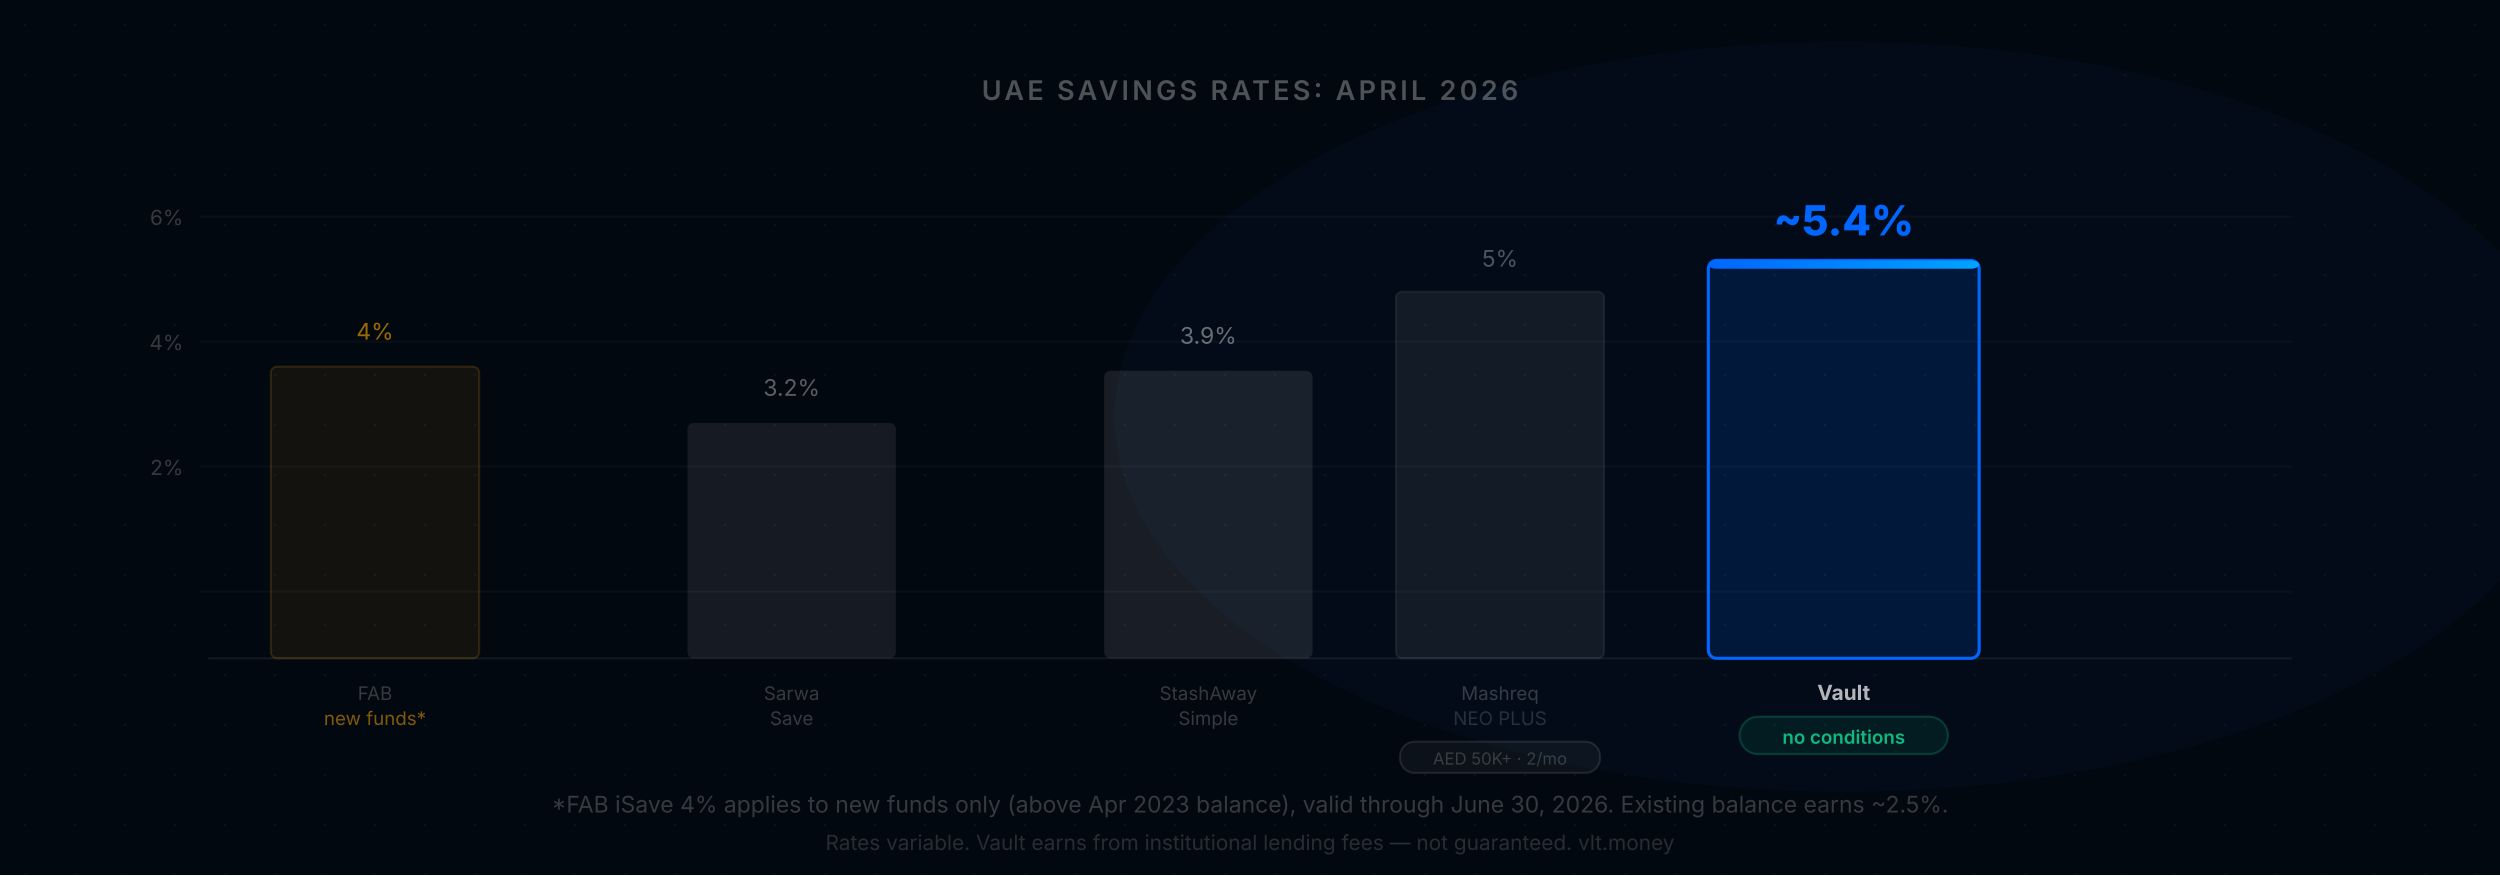
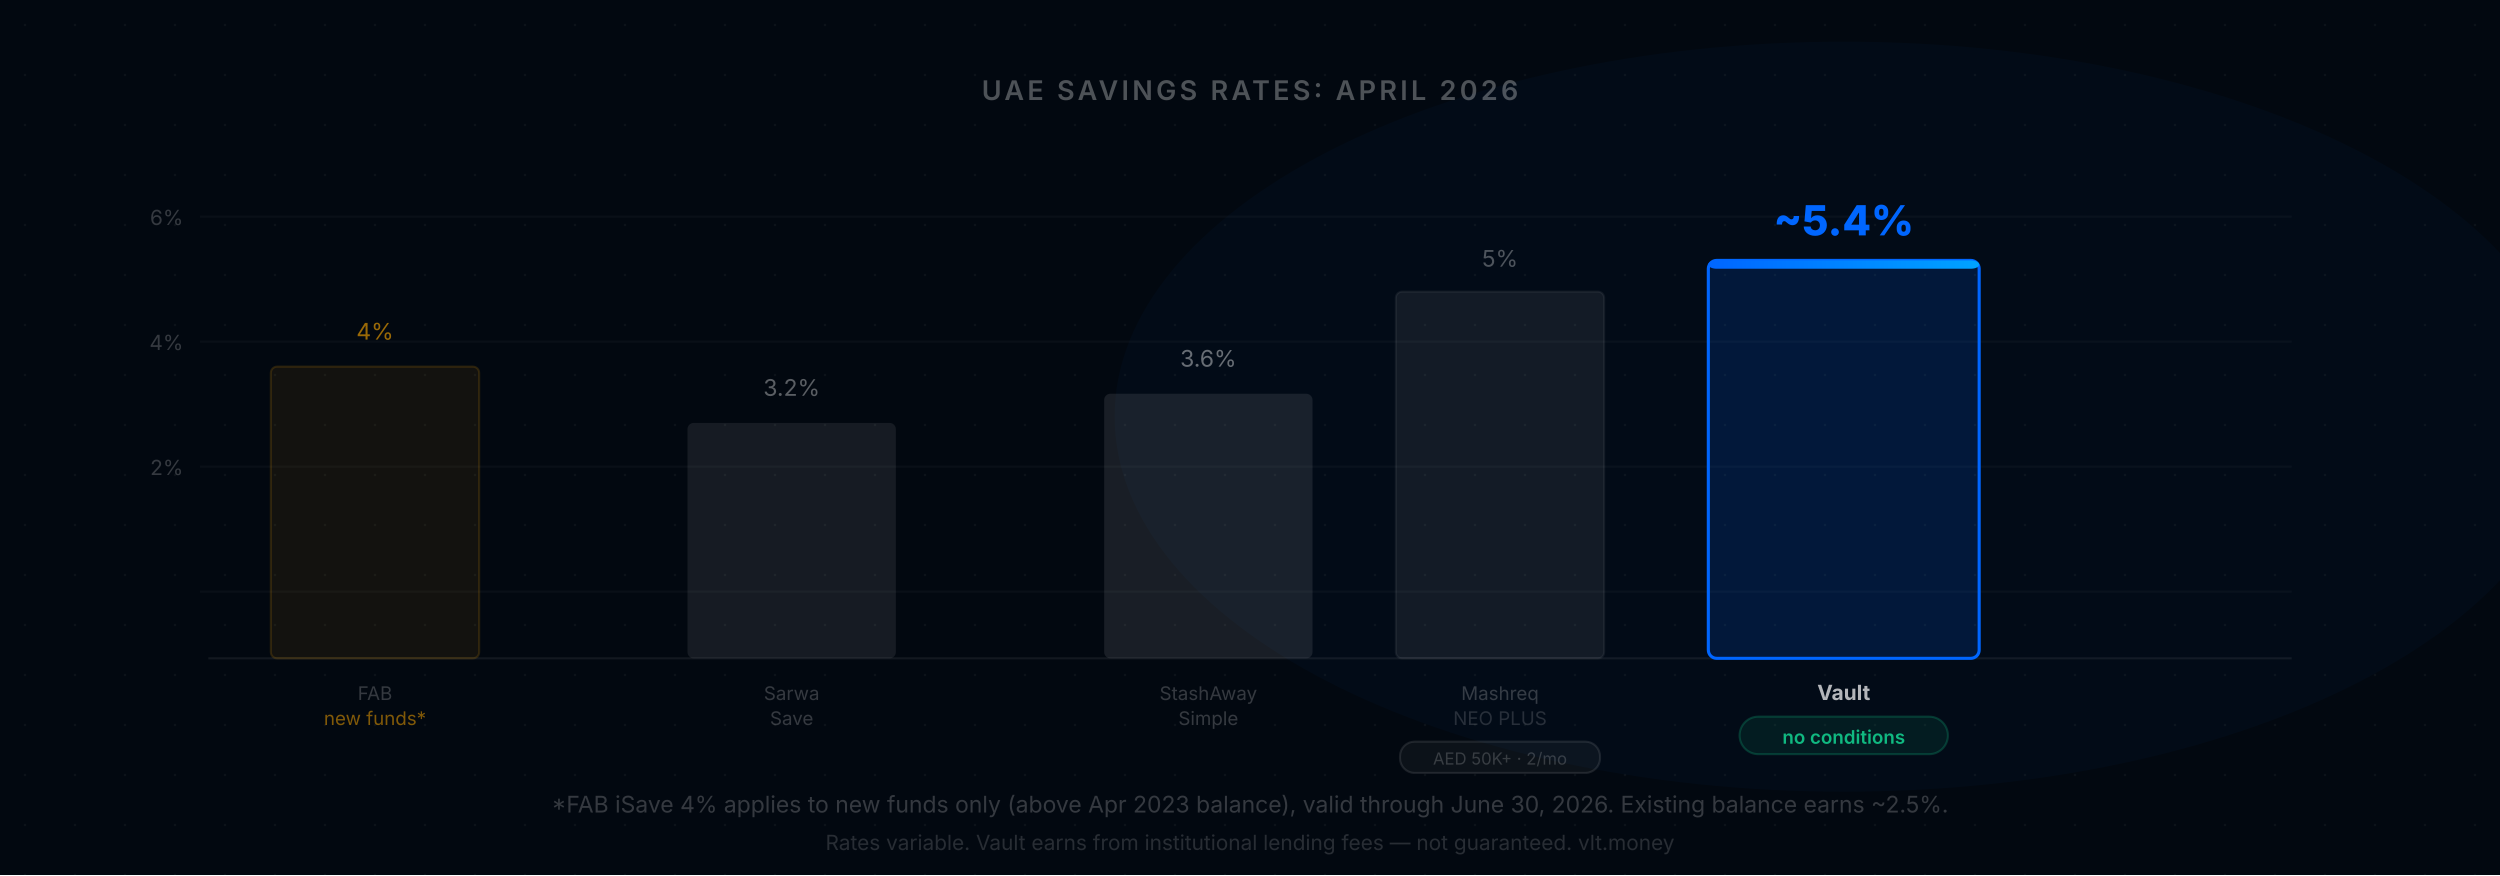
<svg xmlns="http://www.w3.org/2000/svg" width="1200" height="420" viewBox="0 0 1200 420">
  <defs>
    <pattern id="dots" width="24" height="24" patternUnits="userSpaceOnUse">
      <circle cx="12" cy="12" r="0.6" fill="rgba(255,255,255,0.04)" />
    </pattern>
    <linearGradient id="blueGrad" x1="0" y1="0" x2="1" y2="0">
      <stop offset="0%" stop-color="#0066FF" />
      <stop offset="100%" stop-color="#00A3FF" />
    </linearGradient>
  </defs>
  <rect width="1200" height="420" fill="#020810" />
  <rect width="1200" height="420" fill="url(#dots)" />
  <ellipse cx="885" cy="200" rx="350" ry="180" fill="rgba(0,102,255,0.03)" />
  <text x="600" y="48" text-anchor="middle" font-family="Inter, system-ui, sans-serif" font-size="13" font-weight="600" letter-spacing="0.12em" fill="rgba(255,255,255,0.3)">UAE SAVINGS RATES: APRIL 2026</text>
  <text x="88" y="108" text-anchor="end" font-family="Inter, system-ui, sans-serif" font-size="10" fill="rgba(255,255,255,0.2)">6%</text>
  <text x="88" y="168" text-anchor="end" font-family="Inter, system-ui, sans-serif" font-size="10" fill="rgba(255,255,255,0.2)">4%</text>
  <text x="88" y="228" text-anchor="end" font-family="Inter, system-ui, sans-serif" font-size="10" fill="rgba(255,255,255,0.2)">2%</text>
  <line x1="96" y1="104" x2="1100" y2="104" stroke="rgba(255,255,255,0.03)" stroke-width="1" />
  <line x1="96" y1="164" x2="1100" y2="164" stroke="rgba(255,255,255,0.03)" stroke-width="1" />
  <line x1="96" y1="224" x2="1100" y2="224" stroke="rgba(255,255,255,0.03)" stroke-width="1" />
  <line x1="96" y1="284" x2="1100" y2="284" stroke="rgba(255,255,255,0.03)" stroke-width="1" />
  <line x1="100" y1="316" x2="1100" y2="316" stroke="rgba(255,255,255,0.07)" stroke-width="1" />
  <rect x="130" y="176" width="100" height="140" rx="3" fill="rgba(255,170,0,0.07)" stroke="rgba(255,170,0,0.15)" stroke-width="1" />
  <text x="180" y="163" text-anchor="middle" font-family="Inter, system-ui, sans-serif" font-size="11" fill="rgba(255,170,0,0.6)">4%</text>
  <text x="180" y="336" text-anchor="middle" font-family="Inter, system-ui, sans-serif" font-size="9" fill="rgba(255,255,255,0.2)">FAB</text>
  <text x="180" y="348" text-anchor="middle" font-family="Inter, system-ui, sans-serif" font-size="9" fill="rgba(255,170,0,0.5)">new funds*</text>
  <rect x="330" y="203" width="100" height="113" rx="3" fill="rgba(255,255,255,0.08)" />
  <text x="380" y="190" text-anchor="middle" font-family="Inter, system-ui, sans-serif" font-size="11" fill="rgba(255,255,255,0.35)">3.2%</text>
  <text x="380" y="336" text-anchor="middle" font-family="Inter, system-ui, sans-serif" font-size="9" fill="rgba(255,255,255,0.2)">Sarwa</text>
  <text x="380" y="348" text-anchor="middle" font-family="Inter, system-ui, sans-serif" font-size="9" fill="rgba(255,255,255,0.2)">Save</text>
-   <rect x="530" y="178" width="100" height="138" rx="3" fill="rgba(255,255,255,0.09)" />
-   <text x="580" y="165" text-anchor="middle" font-family="Inter, system-ui, sans-serif" font-size="11" fill="rgba(255,255,255,0.4)">3.9%</text>
+   <rect x="530" y="189" width="100" height="127" rx="3" fill="rgba(255,255,255,0.09)" />
+   <text x="580" y="176" text-anchor="middle" font-family="Inter, system-ui, sans-serif" font-size="11" fill="rgba(255,255,255,0.4)">3.6%</text>
  <text x="580" y="336" text-anchor="middle" font-family="Inter, system-ui, sans-serif" font-size="9" fill="rgba(255,255,255,0.2)">StashAway</text>
  <text x="580" y="348" text-anchor="middle" font-family="Inter, system-ui, sans-serif" font-size="9" fill="rgba(255,255,255,0.2)">Simple</text>
  <rect x="670" y="140" width="100" height="176" rx="3" fill="rgba(255,255,255,0.07)" stroke="rgba(255,255,255,0.06)" stroke-width="1" />
  <text x="720" y="128" text-anchor="middle" font-family="Inter, system-ui, sans-serif" font-size="11" fill="rgba(255,255,255,0.3)">5%</text>
  <text x="720" y="336" text-anchor="middle" font-family="Inter, system-ui, sans-serif" font-size="9" fill="rgba(255,255,255,0.2)">Mashreq</text>
  <text x="720" y="348" text-anchor="middle" font-family="Inter, system-ui, sans-serif" font-size="9" fill="rgba(255,255,255,0.15)">NEO PLUS</text>
  <rect x="672" y="356" width="96" height="15" rx="7" fill="rgba(255,255,255,0.04)" stroke="rgba(255,255,255,0.1)" stroke-width="1" />
  <text x="720" y="367" text-anchor="middle" font-family="Inter, system-ui, sans-serif" font-size="8" fill="rgba(255,255,255,0.18)">AED 50K+ · 2/mo</text>
  <rect x="820" y="125" width="130" height="191" rx="4" fill="rgba(0,102,255,0.15)" stroke="#0066FF" stroke-width="1.5" />
  <rect x="820" y="125" width="130" height="4" rx="4" fill="url(#blueGrad)" />
  <text x="885" y="113" text-anchor="middle" font-family="Inter, system-ui, sans-serif" font-size="20" font-weight="800" fill="#0066FF">~5.4%</text>
  <text x="885" y="336" text-anchor="middle" font-family="Inter, system-ui, sans-serif" font-size="10" font-weight="700" fill="rgba(255,255,255,0.7)">Vault</text>
  <rect x="835" y="344" width="100" height="18" rx="9" fill="rgba(16,185,129,0.1)" stroke="rgba(16,185,129,0.25)" stroke-width="1" />
  <text x="885" y="357" text-anchor="middle" font-family="Inter, system-ui, sans-serif" font-size="9" font-weight="600" fill="#10B981">no conditions</text>
  <text x="600" y="390" text-anchor="middle" font-family="Inter, system-ui, sans-serif" font-size="11" fill="rgba(255,255,255,0.2)">*FAB iSave 4% applies to new funds only (above Apr 2023 balance), valid through June 30, 2026. Existing balance earns ~2.5%.</text>
  <text x="600" y="408" text-anchor="middle" font-family="Inter, system-ui, sans-serif" font-size="10" fill="rgba(255,255,255,0.15)">Rates variable. Vault earns from institutional lending fees — not guaranteed. vlt.money</text>
</svg>
